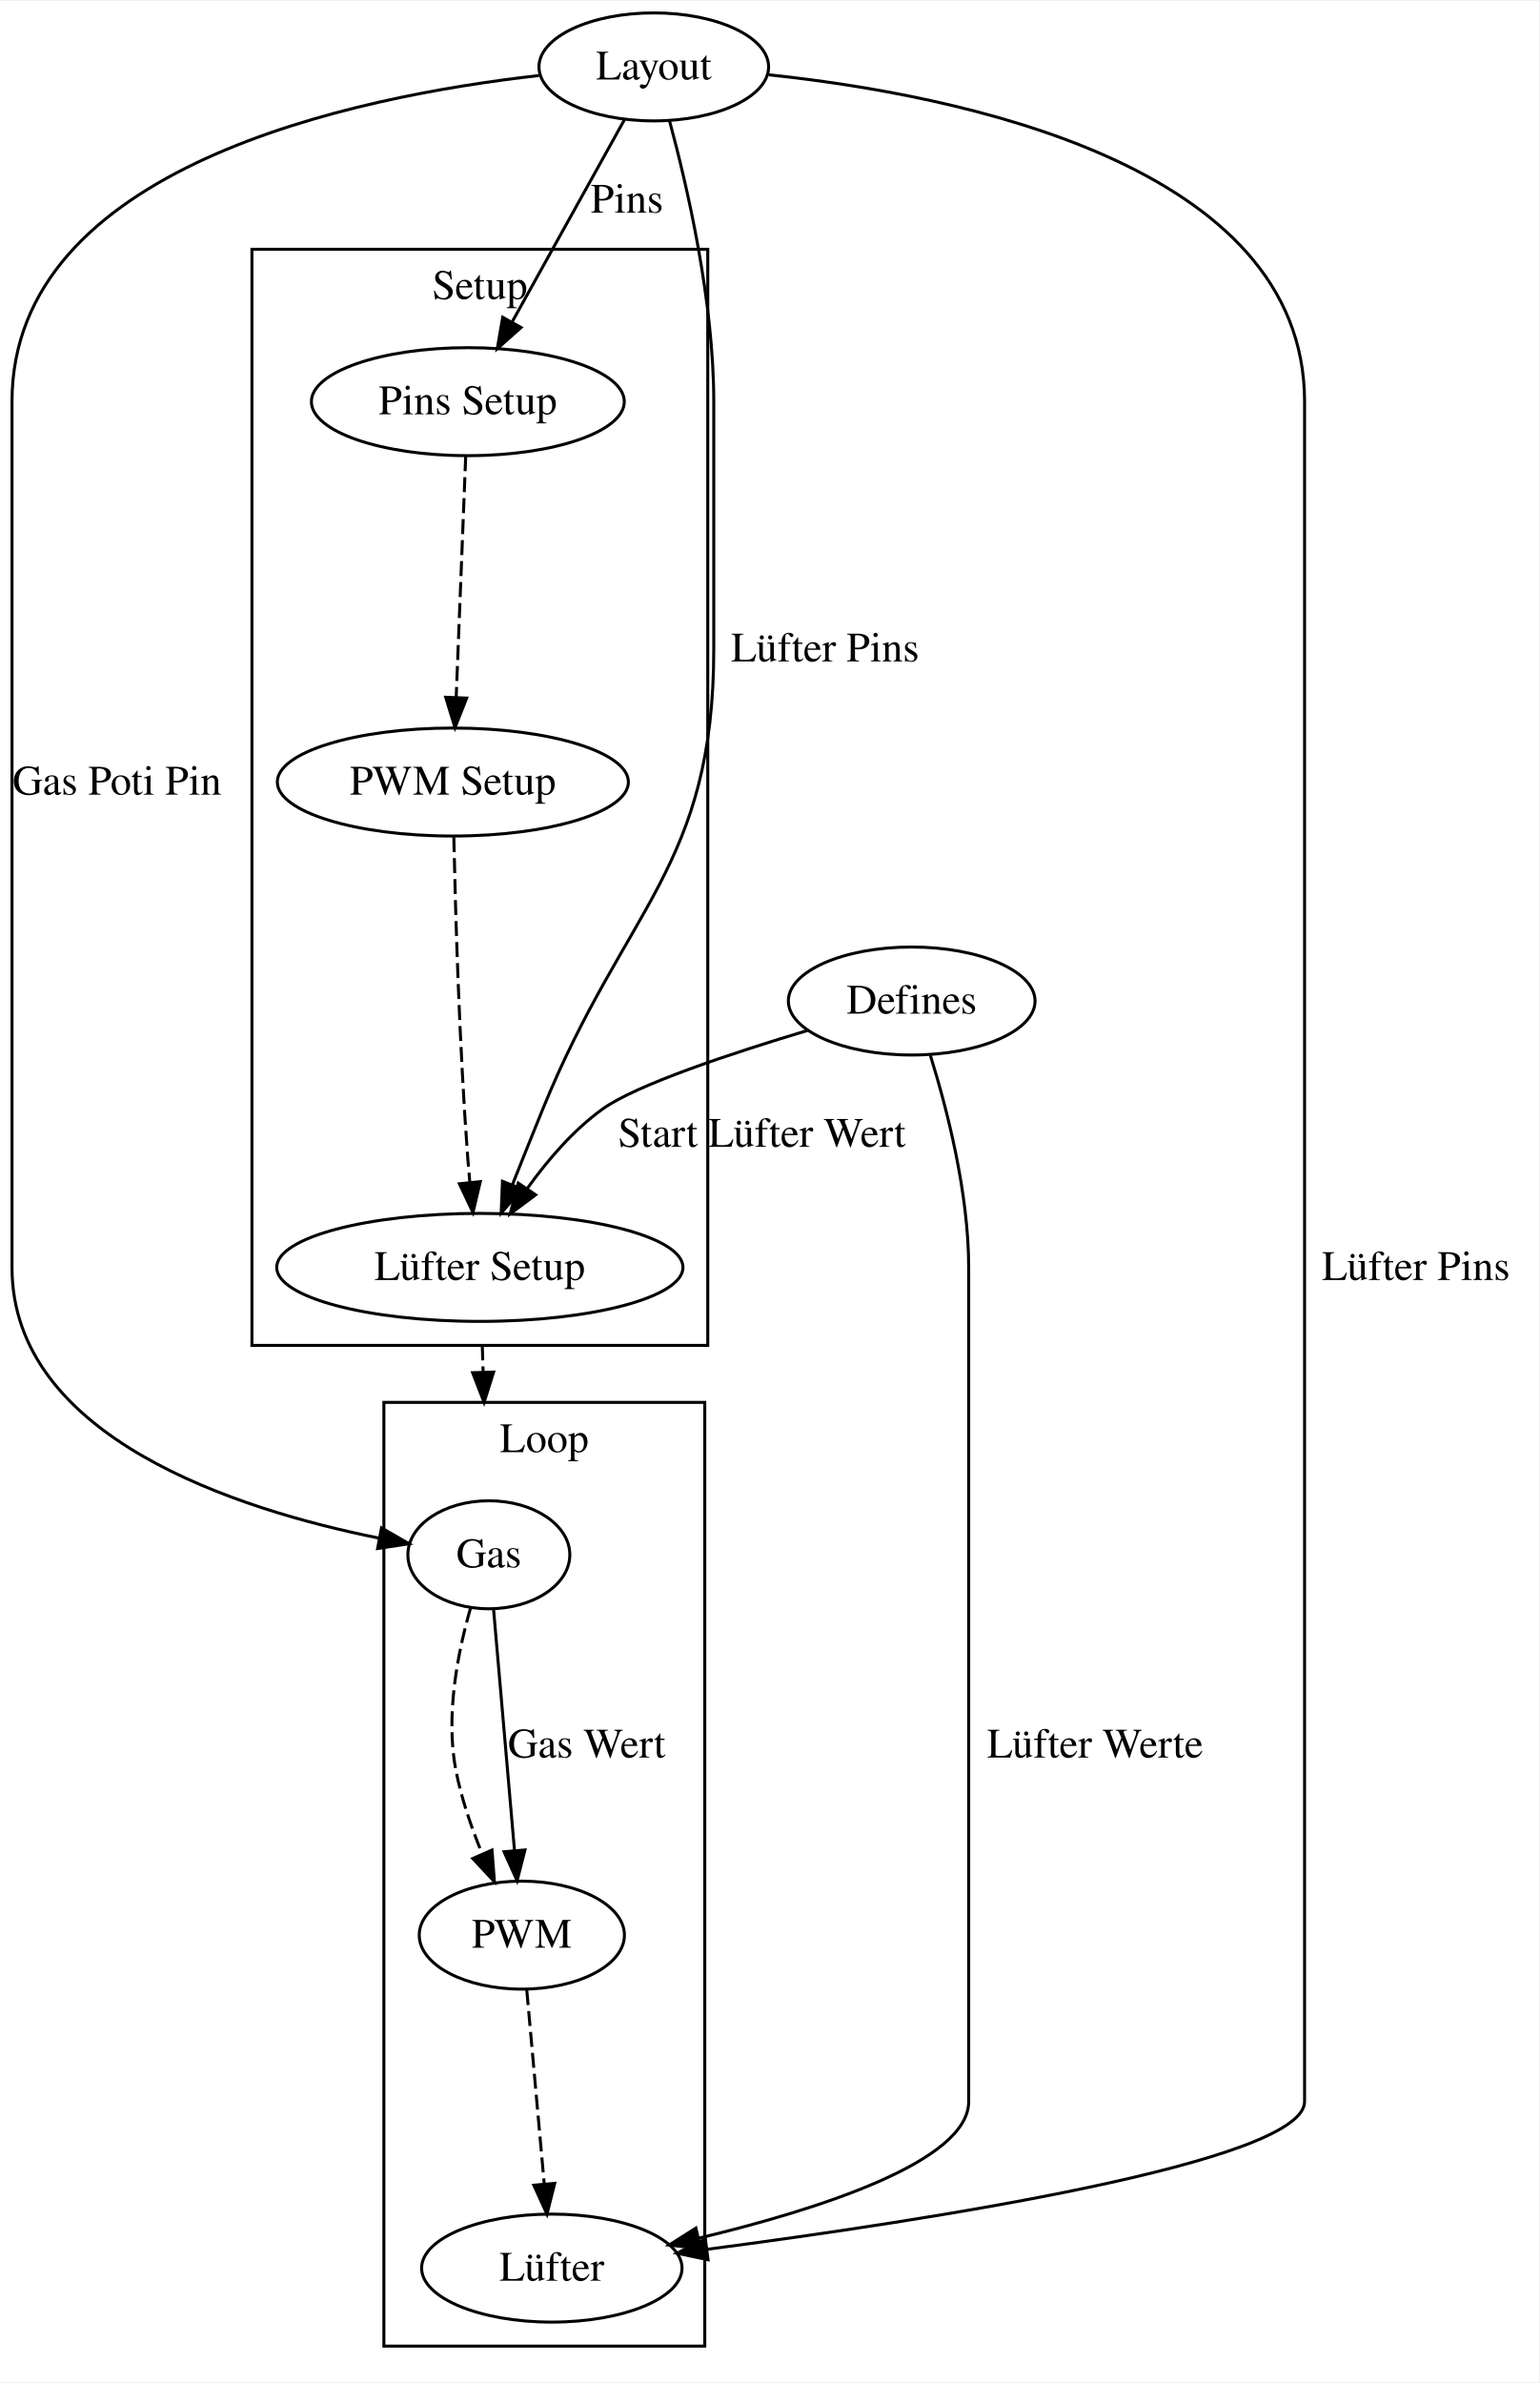
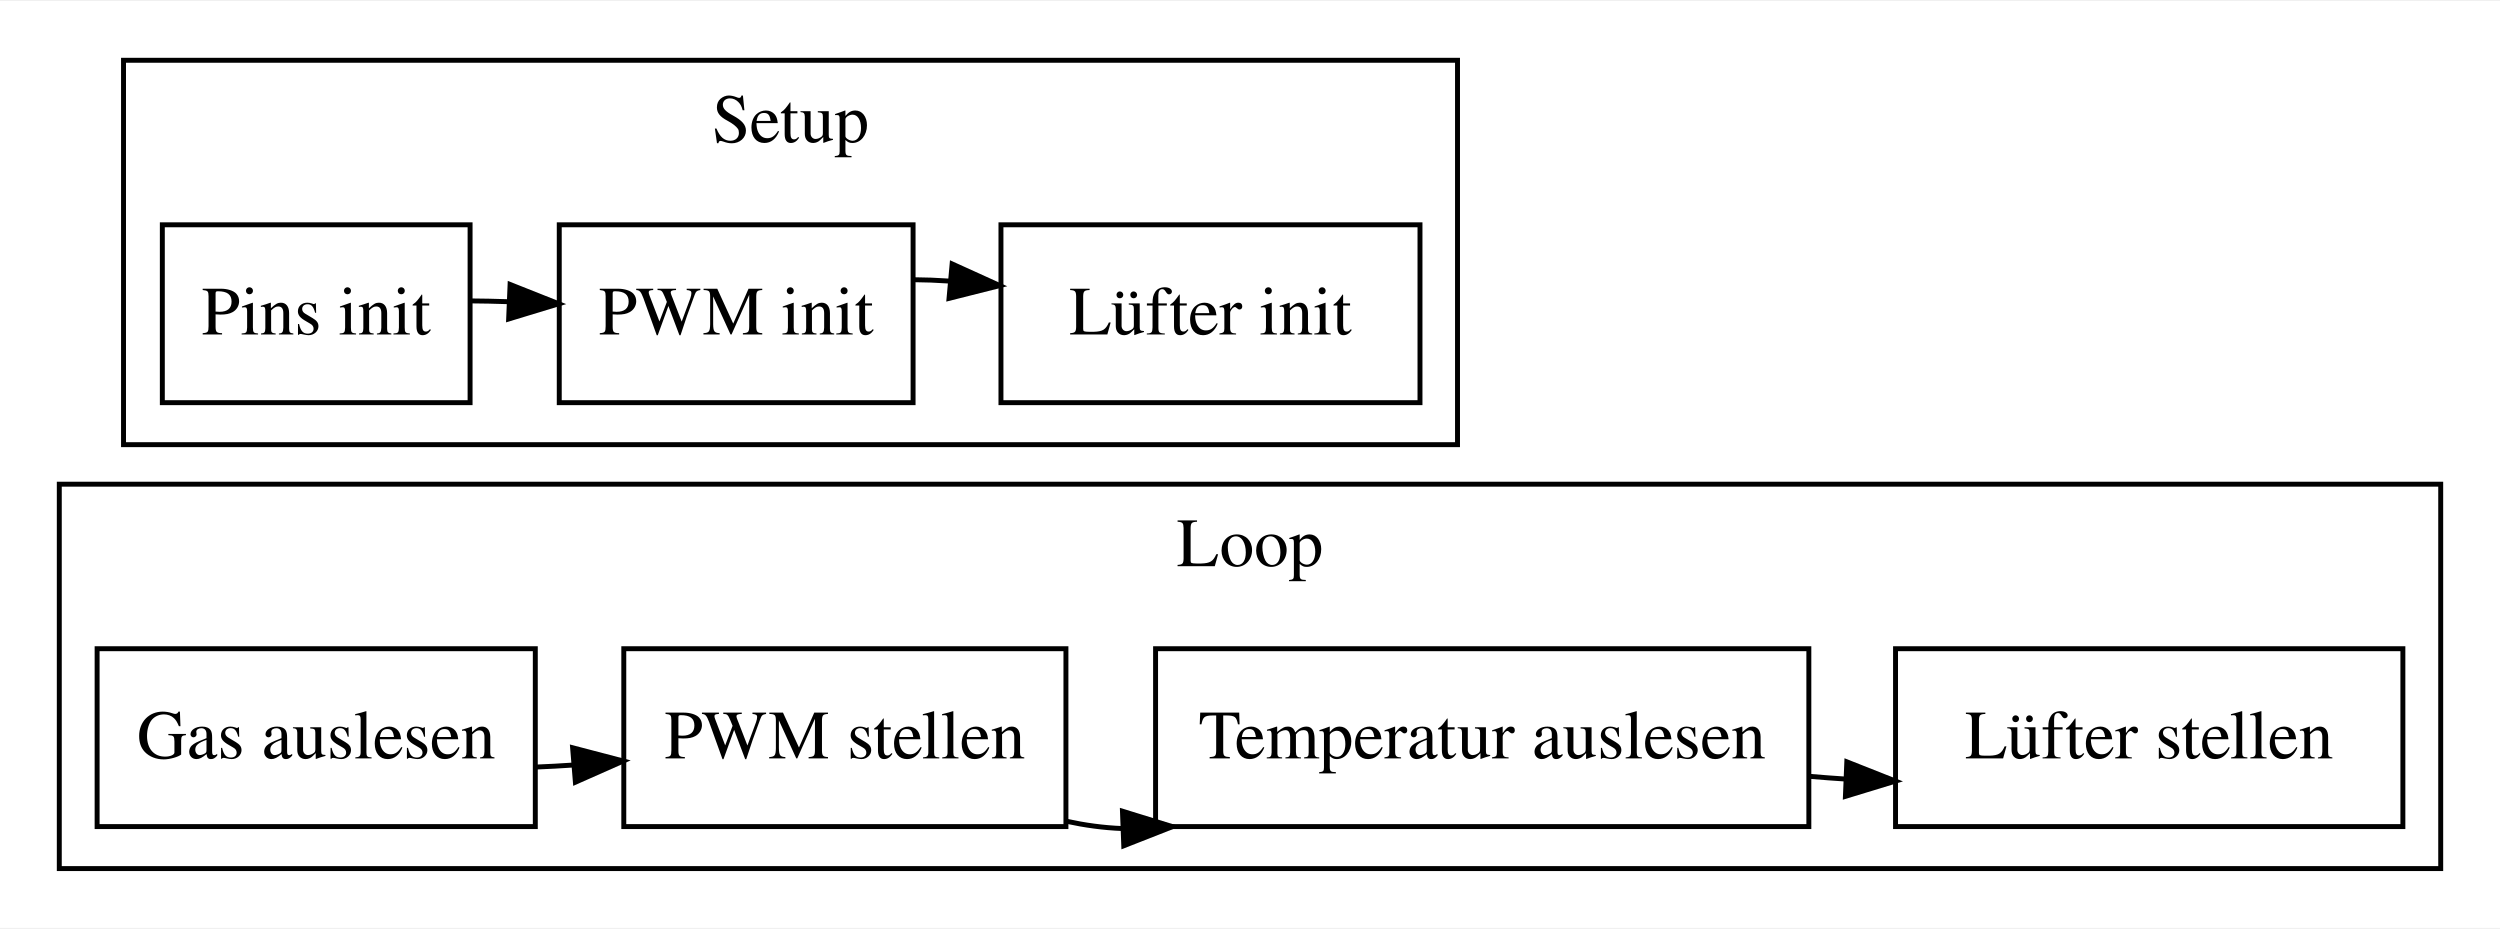
- <svg xmlns="http://www.w3.org/2000/svg" width="513pt" height="794pt" viewBox="0.00 0.00 513.26 793.80">
-   <g id="graph0" class="graph" transform="scale(1 1) rotate(0) translate(4 789.8)">
-     <polygon fill="#ffffff" stroke="transparent" points="-4,4 -4,-789.8 509.257,-789.8 509.257,4 -4,4" />
+ <svg xmlns="http://www.w3.org/2000/svg" width="506pt" height="188pt" viewBox="0.00 0.00 506.00 187.60">
+   <g id="graph0" class="graph" transform="scale(1 1) rotate(0) translate(4 183.6)">
+     <polygon fill="#ffffff" stroke="transparent" points="-4,4 -4,-183.6 502,-183.6 502,4 -4,4" />
    <g id="clust1" class="cluster">
-       <polygon fill="none" stroke="#000000" points="80,-341.6 80,-707 232,-707 232,-341.6 80,-341.6" />
-       <text text-anchor="middle" x="156" y="-690.4" font-family="Times,serif" font-size="14.00" fill="#000000">Setup</text>
+       <polygon fill="none" stroke="#000000" points="21,-93.8 21,-171.6 291,-171.6 291,-93.8 21,-93.8" />
+       <text text-anchor="middle" x="156" y="-155" font-family="Times,serif" font-size="14.00" fill="#000000">Setup</text>
    </g>
-     <g id="clust2" class="cluster">
-       <polygon fill="none" stroke="#000000" points="124,-8 124,-322.6 231,-322.6 231,-8 124,-8" />
-       <text text-anchor="middle" x="177.5" y="-306" font-family="Times,serif" font-size="14.00" fill="#000000">Loop</text>
+     <g id="clust3" class="cluster">
+       <polygon fill="none" stroke="#000000" points="8,-8 8,-85.8 490,-85.8 490,-8 8,-8" />
+       <text text-anchor="middle" x="249" y="-69.2" font-family="Times,serif" font-size="14.00" fill="#000000">Loop</text>
    </g>
    <g id="node1" class="node">
-       <ellipse fill="none" stroke="#000000" cx="152" cy="-656.2" rx="52.165" ry="18" />
-       <text text-anchor="middle" x="152" y="-652" font-family="Times,serif" font-size="14.00" fill="#000000">Pins Setup</text>
+       <polygon fill="none" stroke="#000000" points="28.855,-102.3 28.855,-138.3 91.145,-138.3 91.145,-102.3 28.855,-102.3" />
+       <text text-anchor="middle" x="60" y="-116.1" font-family="Times,serif" font-size="14.00" fill="#000000">Pins init</text>
    </g>
    <g id="node2" class="node">
-       <ellipse fill="none" stroke="#000000" cx="147" cy="-529.4" rx="58.528" ry="18" />
-       <text text-anchor="middle" x="147" y="-525.2" font-family="Times,serif" font-size="14.00" fill="#000000">PWM Setup</text>
+       <polygon fill="none" stroke="#000000" points="109.193,-102.3 109.193,-138.3 180.807,-138.3 180.807,-102.3 109.193,-102.3" />
+       <text text-anchor="middle" x="145" y="-116.1" font-family="Times,serif" font-size="14.00" fill="#000000">PWM init</text>
    </g>
    <g id="edge1" class="edge">
-       <path fill="none" stroke="#000000" stroke-dasharray="5,2" d="M151.284,-638.033C150.456,-617.035 149.083,-582.226 148.115,-557.679" />
-       <polygon fill="#000000" stroke="#000000" points="151.606,-557.388 147.715,-547.534 144.612,-557.664 151.606,-557.388" />
+       <path fill="none" stroke="#000000" d="M91.282,-122.895C93.595,-122.88 96.112,-122.828 98.931,-122.736" />
+       <polygon fill="#000000" stroke="#000000" points="99.241,-126.227 109.087,-122.314 98.95,-119.233 99.241,-126.227" />
+     </g>
+     <g id="node4" class="node">
+       <polygon fill="none" stroke="#000000" points="15.655,-16.5 15.655,-52.5 104.345,-52.5 104.345,-16.5 15.655,-16.5" />
+       <text text-anchor="middle" x="60" y="-30.3" font-family="Times,serif" font-size="14.00" fill="#000000">Gas auslesen</text>
    </g>
    <g id="node3" class="node">
-       <ellipse fill="none" stroke="#000000" cx="156" cy="-367.6" rx="67.735" ry="18" />
-       <text text-anchor="middle" x="156" y="-363.4" font-family="Times,serif" font-size="14.00" fill="#000000">Lüfter Setup</text>
+       <polygon fill="none" stroke="#000000" points="198.594,-102.3 198.594,-138.3 283.406,-138.3 283.406,-102.3 198.594,-102.3" />
+       <text text-anchor="middle" x="241" y="-116.1" font-family="Times,serif" font-size="14.00" fill="#000000">Lüfter init</text>
    </g>
    <g id="edge2" class="edge">
-       <path fill="none" stroke="#000000" stroke-dasharray="5,2" d="M147.322,-511.043C147.845,-486.524 149.127,-441.743 152,-403.6 152.183,-401.166 152.403,-398.643 152.644,-396.113" />
-       <polygon fill="#000000" stroke="#000000" points="156.154,-396.201 153.714,-385.891 149.192,-395.472 156.154,-396.201" />
-     </g>
-     <g id="node4" class="node">
-       <ellipse fill="none" stroke="#000000" cx="159" cy="-271.8" rx="27" ry="18" />
-       <text text-anchor="middle" x="159" y="-267.6" font-family="Times,serif" font-size="14.00" fill="#000000">Gas</text>
-     </g>
-     <g id="edge6" class="edge">
-       <path fill="none" stroke="#000000" stroke-dasharray="5,2" d="M156.814,-341.603C156.901,-338.812 156.993,-335.895 157.087,-332.903" />
-       <polygon fill="#000000" stroke="#000000" points="160.594,-332.705 157.409,-322.6 153.598,-332.486 160.594,-332.705" />
+       <path fill="none" stroke="#000000" d="M180.92,-127.186C183.194,-127.172 185.624,-127.078 188.287,-126.903" />
+       <polygon fill="#000000" stroke="#000000" points="188.711,-130.38 198.357,-125.998 188.084,-123.408 188.711,-130.38" />
    </g>
    <g id="node5" class="node">
-       <ellipse fill="none" stroke="#000000" cx="170" cy="-145" rx="34.208" ry="18" />
-       <text text-anchor="middle" x="170" y="-140.8" font-family="Times,serif" font-size="14.00" fill="#000000">PWM</text>
+       <polygon fill="none" stroke="#000000" points="122.256,-16.5 122.256,-52.5 211.744,-52.5 211.744,-16.5 122.256,-16.5" />
+       <text text-anchor="middle" x="167" y="-30.3" font-family="Times,serif" font-size="14.00" fill="#000000">PWM stellen</text>
    </g>
-     <g id="edge7" class="edge">
-       <path fill="none" stroke="#000000" stroke-dasharray="5,2" d="M152.894,-254.031C148.698,-239.461 144.47,-218.327 148,-200 149.809,-190.608 153.207,-180.782 156.8,-172.076" />
-       <polygon fill="#000000" stroke="#000000" points="160.055,-173.369 160.867,-162.805 153.645,-170.557 160.055,-173.369" />
-     </g>
-     <g id="edge9" class="edge">
-       <path fill="none" stroke="#000000" d="M160.576,-253.633C162.398,-232.635 165.417,-197.826 167.547,-173.279" />
-       <polygon fill="#000000" stroke="#000000" points="171.049,-173.399 168.427,-163.134 164.076,-172.794 171.049,-173.399" />
-       <text text-anchor="middle" x="191.623" y="-204.2" font-family="Times,serif" font-size="14.00" fill="#000000">Gas Wert</text>
+     <g id="edge3" class="edge">
+       <path fill="none" stroke="#000000" d="M104.614,-28.555C106.932,-28.643 109.412,-28.779 112.105,-28.962" />
+       <polygon fill="#000000" stroke="#000000" points="111.896,-32.457 122.145,-29.773 112.459,-25.48 111.896,-32.457" />
    </g>
    <g id="node6" class="node">
-       <ellipse fill="none" stroke="#000000" cx="180" cy="-34" rx="43.416" ry="18" />
-       <text text-anchor="middle" x="180" y="-29.8" font-family="Times,serif" font-size="14.00" fill="#000000">Lüfter</text>
+       <polygon fill="none" stroke="#000000" points="229.889,-16.5 229.889,-52.5 362.111,-52.5 362.111,-16.5 229.889,-16.5" />
+       <text text-anchor="middle" x="296" y="-30.3" font-family="Times,serif" font-size="14.00" fill="#000000">Temperatur auslesen</text>
    </g>
-     <g id="edge8" class="edge">
-       <path fill="none" stroke="#000000" stroke-dasharray="5,2" d="M171.651,-126.671C173.231,-109.133 175.637,-82.431 177.461,-62.187" />
-       <polygon fill="#000000" stroke="#000000" points="180.968,-62.262 178.379,-51.988 173.996,-61.634 180.968,-62.262" />
+     <g id="edge4" class="edge">
+       <path fill="none" stroke="#000000" d="M211.777,-17.593C215.625,-16.756 219.323,-16.26 223.081,-16.105" />
+       <polygon fill="#000000" stroke="#000000" points="223.187,-19.611 233.312,-16.489 223.45,-12.616 223.187,-19.611" />
    </g>
    <g id="node7" class="node">
-       <ellipse fill="none" stroke="#000000" cx="214" cy="-767.8" rx="38.284" ry="18" />
-       <text text-anchor="middle" x="214" y="-763.6" font-family="Times,serif" font-size="14.00" fill="#000000">Layout</text>
-     </g>
-     <g id="edge3" class="edge">
-       <path fill="none" stroke="#000000" d="M204.312,-750.362C194.271,-732.288 178.446,-703.804 166.83,-682.893" />
-       <polygon fill="#000000" stroke="#000000" points="169.74,-680.925 161.824,-673.883 163.621,-684.325 169.74,-680.925" />
-       <text text-anchor="middle" x="205.059" y="-719.2" font-family="Times,serif" font-size="14.00" fill="#000000">Pins</text>
-     </g>
-     <g id="edge4" class="edge">
-       <path fill="none" stroke="#000000" d="M219.255,-749.808C225.18,-727.896 234,-689.662 234,-656.2 234,-656.2 234,-656.2 234,-573.8 234,-501.068 204.454,-487.752 177,-420.4 173.664,-412.217 170.092,-403.296 166.857,-395.155" />
-       <polygon fill="#000000" stroke="#000000" points="170.054,-393.722 163.116,-385.714 163.546,-396.3 170.054,-393.722" />
-       <text text-anchor="middle" x="271.129" y="-569.6" font-family="Times,serif" font-size="14.00" fill="#000000">Lüfter Pins</text>
-     </g>
-     <g id="edge10" class="edge">
-       <path fill="none" stroke="#000000" d="M175.741,-764.925C114.187,-757.986 0,-734.555 0,-656.2 0,-656.2 0,-656.2 0,-367.6 0,-310.823 75.302,-286.821 122.263,-277.374" />
-       <polygon fill="#000000" stroke="#000000" points="123.205,-280.758 132.387,-275.472 121.913,-273.878 123.205,-280.758" />
-       <text text-anchor="middle" x="35.001" y="-525.2" font-family="Times,serif" font-size="14.00" fill="#000000">Gas Poti Pin</text>
-     </g>
-     <g id="edge11" class="edge">
-       <path fill="none" stroke="#000000" d="M252.296,-765.167C314.592,-758.576 431,-735.632 431,-656.2 431,-656.2 431,-656.2 431,-89.5 431,-69.28 305.213,-49.875 231.732,-40.264" />
-       <polygon fill="#000000" stroke="#000000" points="232.095,-36.782 221.729,-38.973 231.199,-43.724 232.095,-36.782" />
-       <text text-anchor="middle" x="468.129" y="-363.4" font-family="Times,serif" font-size="14.00" fill="#000000">Lüfter Pins</text>
-     </g>
-     <g id="node8" class="node">
-       <ellipse fill="none" stroke="#000000" cx="300" cy="-456.4" rx="41.128" ry="18" />
-       <text text-anchor="middle" x="300" y="-452.2" font-family="Times,serif" font-size="14.00" fill="#000000">Defines</text>
+       <polygon fill="none" stroke="#000000" points="379.657,-16.5 379.657,-52.5 482.343,-52.5 482.343,-16.5 379.657,-16.5" />
+       <text text-anchor="middle" x="431" y="-30.3" font-family="Times,serif" font-size="14.00" fill="#000000">Lüfter stellen</text>
    </g>
    <g id="edge5" class="edge">
-       <path fill="none" stroke="#000000" d="M265.228,-446.569C239.894,-438.98 208.133,-428.452 196.941,-420.4 187.137,-413.346 178.535,-403.296 171.779,-393.853" />
-       <polygon fill="#000000" stroke="#000000" points="174.607,-391.787 166.113,-385.455 168.805,-395.702 174.607,-391.787" />
-       <text text-anchor="middle" x="250.03" y="-407.8" font-family="Times,serif" font-size="14.00" fill="#000000">Start Lüfter Wert</text>
-     </g>
-     <g id="edge12" class="edge">
-       <path fill="none" stroke="#000000" d="M306.221,-438.275C311.762,-420.497 319,-392.51 319,-367.6 319,-367.6 319,-367.6 319,-89.5 319,-69.558 269.03,-53.578 229.012,-43.977" />
-       <polygon fill="#000000" stroke="#000000" points="229.621,-40.526 219.089,-41.675 228.04,-47.345 229.621,-40.526" />
-       <text text-anchor="middle" x="361.167" y="-204.2" font-family="Times,serif" font-size="14.00" fill="#000000">Lüfter Werte</text>
+       <path fill="none" stroke="#000000" d="M362.298,-26.664C364.889,-26.442 367.33,-26.258 369.644,-26.113" />
+       <polygon fill="#000000" stroke="#000000" points="369.795,-29.609 379.646,-25.708 369.512,-22.615 369.795,-29.609" />
    </g>
  </g>
</svg>
